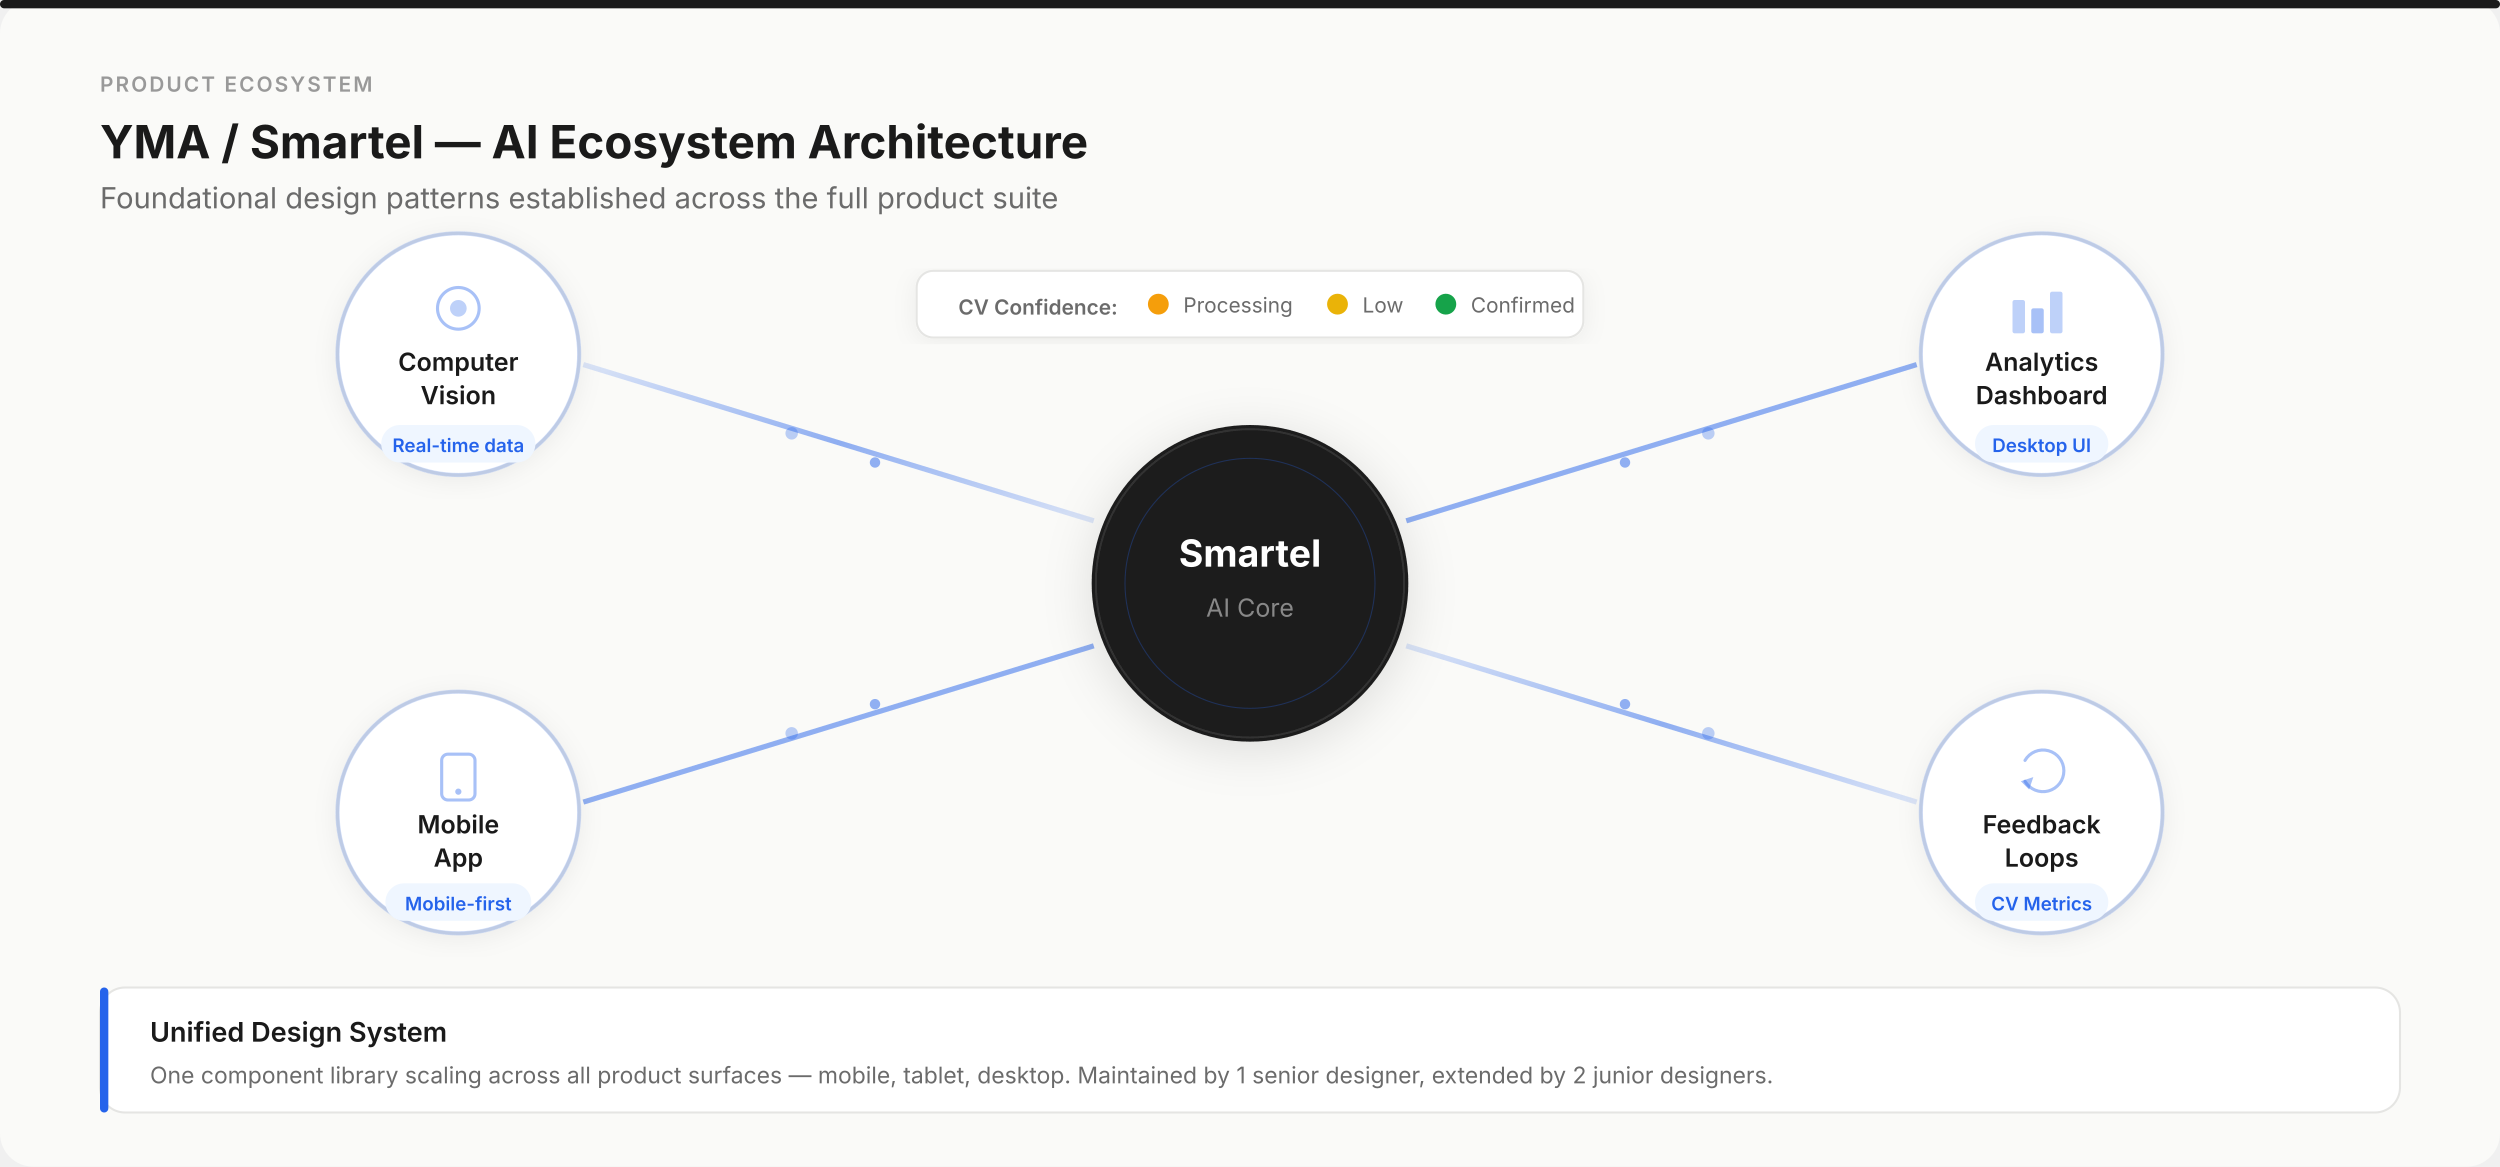
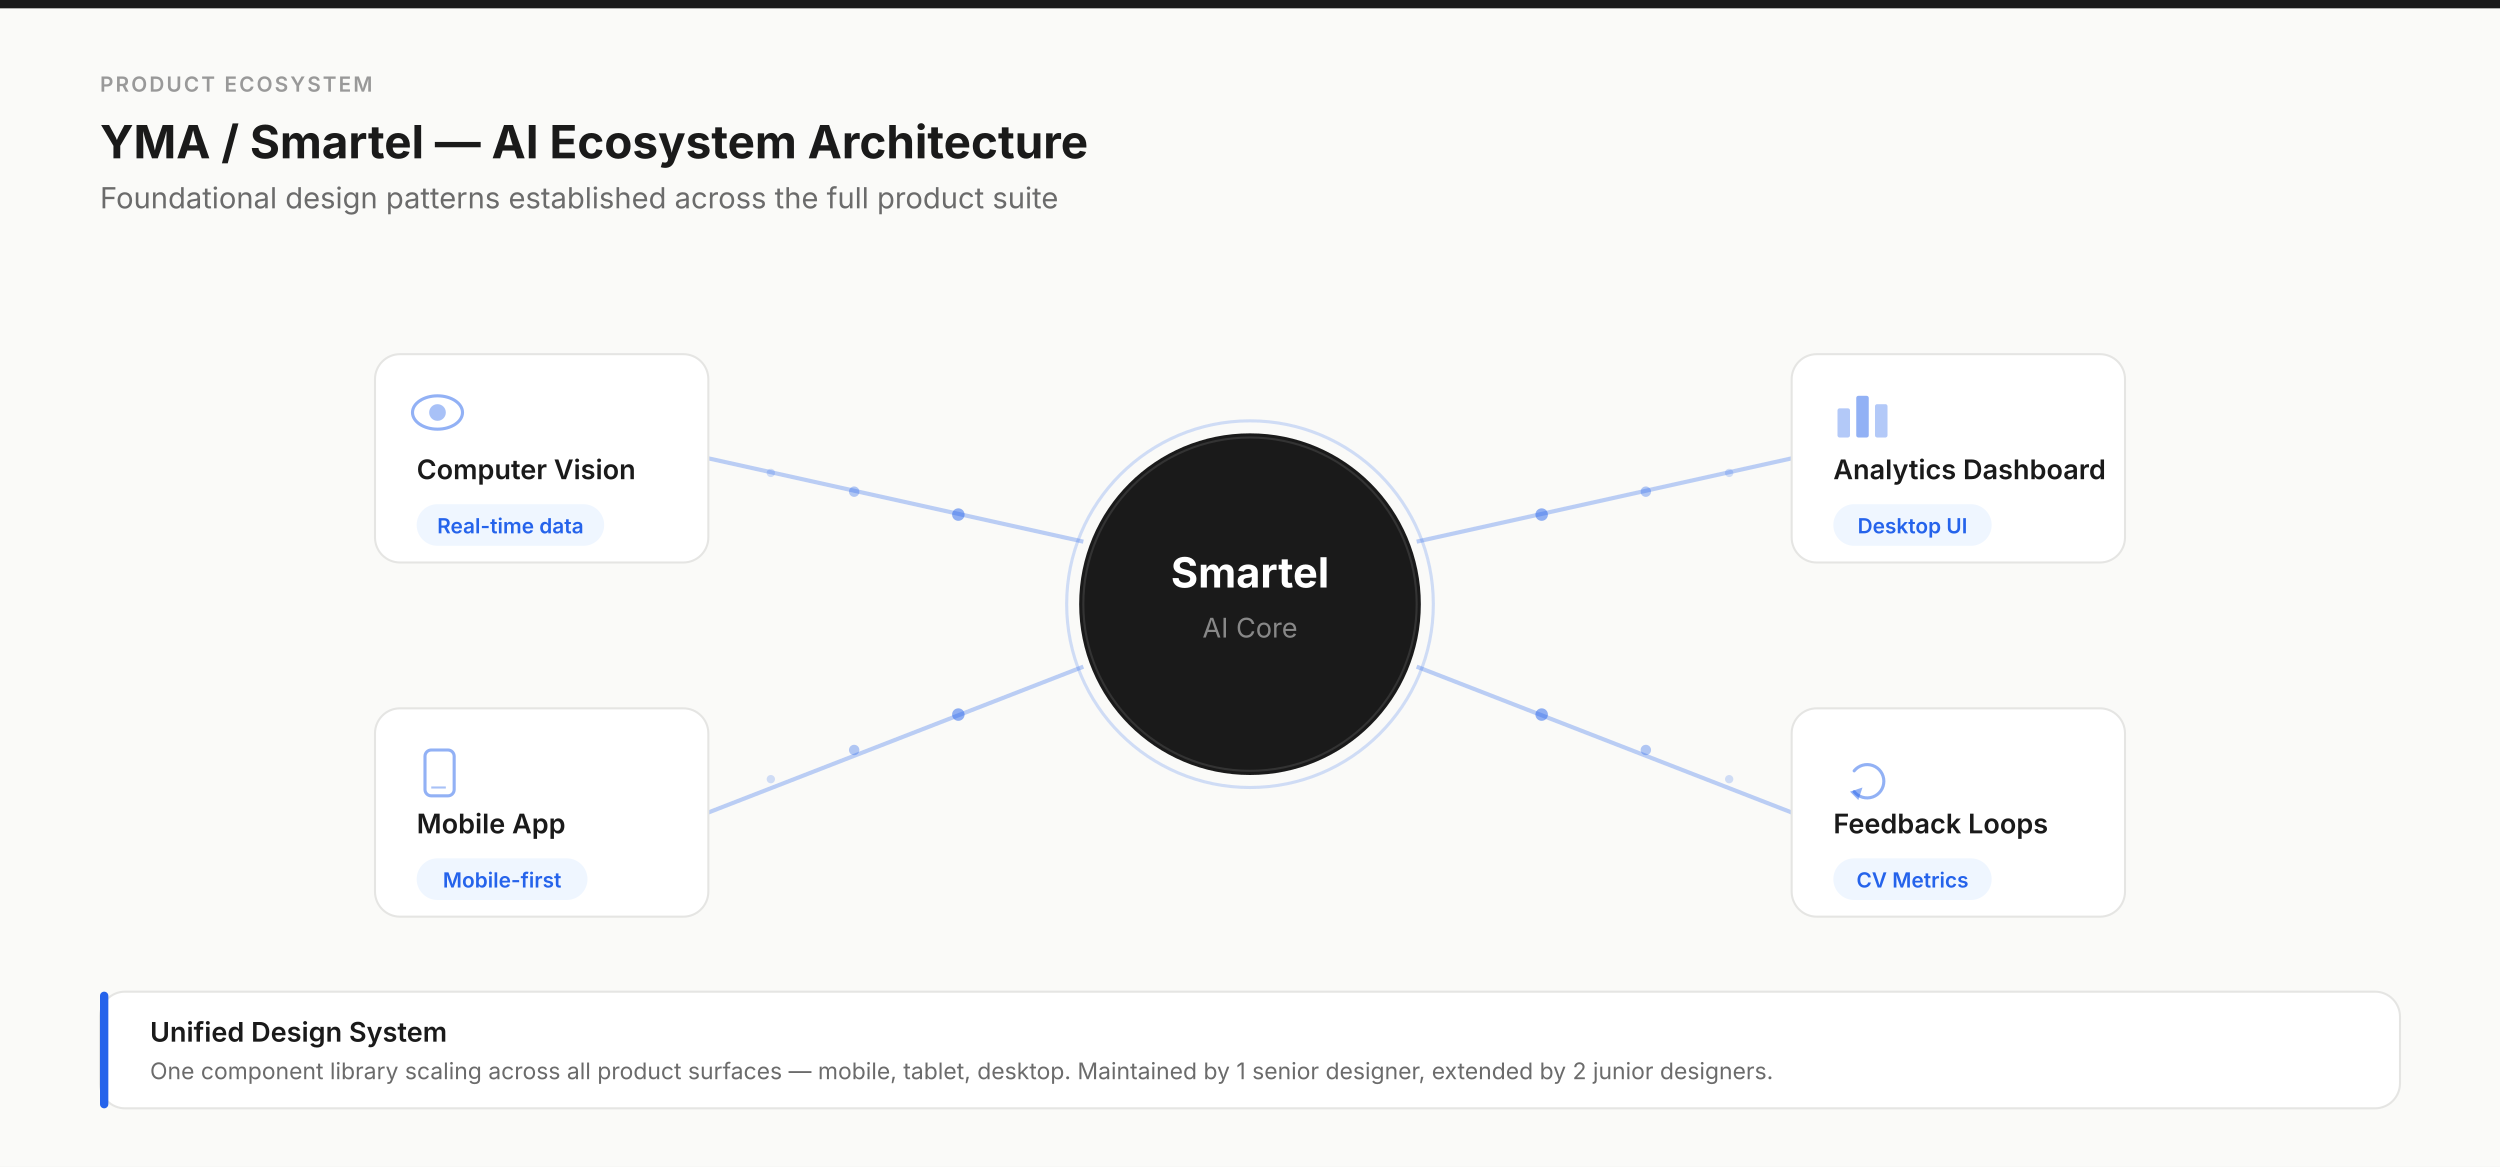
<svg xmlns="http://www.w3.org/2000/svg" viewBox="0 0 1200 560" font-family="Inter, -apple-system, BlinkMacSystemFont, sans-serif">
-   <defs>
-     <style>
-       .metric-label { font-size: 10px; fill: #999; text-transform: uppercase; letter-spacing: 1px; font-weight: 600; }
-     </style>
-     <filter id="shadow" x="-10%" y="-10%" width="120%" height="120%">
-       <feDropShadow dx="0" dy="2" stdDeviation="6" flood-color="#000" flood-opacity="0.06" />
-     </filter>
-     <filter id="hubShadow" x="-20%" y="-20%" width="140%" height="140%">
-       <feDropShadow dx="0" dy="4" stdDeviation="12" flood-color="#000" flood-opacity="0.12" />
-     </filter>
-     <linearGradient id="line1" x1="0%" y1="0%" x2="100%" y2="100%">
-       <stop offset="0%" stop-color="#2563EB" stop-opacity="0.15" />
-       <stop offset="50%" stop-color="#2563EB" stop-opacity="0.5" />
-       <stop offset="100%" stop-color="#2563EB" stop-opacity="0.15" />
-     </linearGradient>
-   </defs>
-   <rect width="1200" height="560" rx="16" fill="#FAFAF8" />
-   <rect x="0" y="0" width="1200" height="4" rx="2" fill="#1A1A1A" />
-   <text x="48" y="44" class="metric-label">PRODUCT ECOSYSTEM</text>
-   <text x="48" y="76" style="font-size: 22px; font-weight: 700; fill: #1A1A1A;">YMA / Smartel — AI Ecosystem Architecture</text>
-   <text x="48" y="100" style="font-size: 14px; fill: #6B6B6B;">Foundational design patterns established across the full product suite</text>
-   <line x1="525" y1="250" x2="280" y2="175" stroke="url(#line1)" stroke-width="2.5" />
-   <line x1="525" y1="310" x2="280" y2="385" stroke="url(#line1)" stroke-width="2.5" />
-   <line x1="675" y1="250" x2="920" y2="175" stroke="url(#line1)" stroke-width="2.5" />
-   <line x1="675" y1="310" x2="920" y2="385" stroke="url(#line1)" stroke-width="2.5" />
-   <circle cx="380" cy="208" r="3" fill="#2563EB" opacity="0.3" />
-   <circle cx="420" cy="222" r="2.5" fill="#2563EB" opacity="0.5" />
-   <circle cx="380" cy="352" r="3" fill="#2563EB" opacity="0.3" />
-   <circle cx="420" cy="338" r="2.5" fill="#2563EB" opacity="0.5" />
-   <circle cx="820" cy="208" r="3" fill="#2563EB" opacity="0.3" />
-   <circle cx="780" cy="222" r="2.5" fill="#2563EB" opacity="0.5" />
-   <circle cx="820" cy="352" r="3" fill="#2563EB" opacity="0.3" />
-   <circle cx="780" cy="338" r="2.5" fill="#2563EB" opacity="0.5" />
-   <g filter="url(#hubShadow)">
-     <circle cx="600" cy="280" r="76" fill="#1A1A1A" />
-     <circle cx="600" cy="280" r="74" fill="none" stroke="#333" stroke-width="1" />
+   <rect width="1200" height="560" fill="#FAFAF8" />
+   <rect x="0" y="0" width="1200" height="4" fill="#1A1A1A" />
+   <text x="48" y="44" font-size="10" font-weight="600" fill="#999" letter-spacing="1" text-transform="uppercase">PRODUCT ECOSYSTEM</text>
+   <text x="48" y="76" font-size="22" font-weight="700" fill="#1A1A1A">YMA / Smartel — AI Ecosystem Architecture</text>
+   <text x="48" y="100" font-size="14" fill="#6B6B6B">Foundational design patterns established across the full product suite</text>
+   <line x1="520" y1="260" x2="340" y2="220" stroke="#2563EB" stroke-width="2" opacity="0.3" />
+   <line x1="680" y1="260" x2="860" y2="220" stroke="#2563EB" stroke-width="2" opacity="0.3" />
+   <line x1="520" y1="320" x2="340" y2="390" stroke="#2563EB" stroke-width="2" opacity="0.3" />
+   <line x1="680" y1="320" x2="860" y2="390" stroke="#2563EB" stroke-width="2" opacity="0.3" />
+   <circle cx="460" cy="247" r="3" fill="#2563EB" opacity="0.5" />
+   <circle cx="410" cy="236" r="2.5" fill="#2563EB" opacity="0.35" />
+   <circle cx="370" cy="227" r="2" fill="#2563EB" opacity="0.2" />
+   <circle cx="740" cy="247" r="3" fill="#2563EB" opacity="0.5" />
+   <circle cx="790" cy="236" r="2.5" fill="#2563EB" opacity="0.35" />
+   <circle cx="830" cy="227" r="2" fill="#2563EB" opacity="0.2" />
+   <circle cx="460" cy="343" r="3" fill="#2563EB" opacity="0.5" />
+   <circle cx="410" cy="360" r="2.5" fill="#2563EB" opacity="0.35" />
+   <circle cx="370" cy="374" r="2" fill="#2563EB" opacity="0.2" />
+   <circle cx="740" cy="343" r="3" fill="#2563EB" opacity="0.5" />
+   <circle cx="790" cy="360" r="2.5" fill="#2563EB" opacity="0.35" />
+   <circle cx="830" cy="374" r="2" fill="#2563EB" opacity="0.2" />
+   <circle cx="600" cy="290" r="88" fill="none" stroke="#2563EB" stroke-width="1.5" opacity="0.2" />
+   <circle cx="600" cy="290" r="82" fill="#1A1A1A" />
+   <circle cx="600" cy="290" r="80" fill="none" stroke="#333333" stroke-width="1" />
+   <text x="600" y="282" text-anchor="middle" font-size="20" font-weight="700" fill="white">Smartel</text>
+   <text x="600" y="306" text-anchor="middle" font-size="13" fill="#888888">AI Core</text>
+   <g>
+     <rect x="180" y="170" width="160" height="100" rx="12" fill="white" stroke="#E5E5E3" stroke-width="1" />
+     <ellipse cx="210" cy="198" rx="12" ry="8" fill="none" stroke="#2563EB" stroke-width="1.5" opacity="0.5" />
+     <circle cx="210" cy="198" r="4" fill="#2563EB" opacity="0.4" />
+     <text x="200" y="230" font-size="13" font-weight="600" fill="#1A1A1A">Computer Vision</text>
+     <rect x="200" y="242" width="90" height="20" rx="10" fill="#EFF6FF" />
+     <text x="245" y="256" text-anchor="middle" font-size="10" font-weight="600" fill="#2563EB">Real-time data</text>
  </g>
-   <circle cx="600" cy="280" r="60" fill="none" stroke="#2563EB" stroke-width="0.5" opacity="0.3" />
-   <text x="600" y="272" text-anchor="middle" style="font-size: 18px; font-weight: 700; fill: white;">Smartel</text>
-   <text x="600" y="296" text-anchor="middle" style="font-size: 12px; fill: #888;">AI Core</text>
-   <g filter="url(#shadow)">
-     <circle cx="220" cy="170" r="58" fill="white" stroke="#E5E5E3" stroke-width="1.5" />
+   <g>
+     <rect x="860" y="170" width="160" height="100" rx="12" fill="white" stroke="#E5E5E3" stroke-width="1" />
+     <rect x="882" y="196" width="6" height="14" rx="1" fill="#2563EB" opacity="0.35" />
+     <rect x="891" y="190" width="6" height="20" rx="1" fill="#2563EB" opacity="0.5" />
+     <rect x="900" y="194" width="6" height="16" rx="1" fill="#2563EB" opacity="0.35" />
+     <text x="880" y="230" font-size="13" font-weight="600" fill="#1A1A1A">Analytics Dashboard</text>
+     <rect x="880" y="242" width="76" height="20" rx="10" fill="#EFF6FF" />
+     <text x="918" y="256" text-anchor="middle" font-size="10" font-weight="600" fill="#2563EB">Desktop UI</text>
  </g>
-   <circle cx="220" cy="170" r="58" fill="none" stroke="#2563EB" stroke-width="2" opacity="0.2" />
-   <circle cx="220" cy="148" r="10" fill="none" stroke="#2563EB" stroke-width="1.5" opacity="0.4" />
-   <circle cx="220" cy="148" r="4" fill="#2563EB" opacity="0.3" />
-   <text x="220" y="178" text-anchor="middle" style="font-size: 12px; font-weight: 600; fill: #1A1A1A;">Computer</text>
-   <text x="220" y="194" text-anchor="middle" style="font-size: 12px; font-weight: 600; fill: #1A1A1A;">Vision</text>
-   <rect x="183" y="204" width="74" height="18" rx="9" fill="#EFF6FF" />
-   <text x="220" y="217" text-anchor="middle" style="font-size: 9px; font-weight: 600; fill: #2563EB;">Real-time data</text>
-   <g filter="url(#shadow)">
-     <circle cx="220" cy="390" r="58" fill="white" stroke="#E5E5E3" stroke-width="1.5" />
+   <g>
+     <rect x="180" y="340" width="160" height="100" rx="12" fill="white" stroke="#E5E5E3" stroke-width="1" />
+     <rect x="204" y="360" width="14" height="22" rx="3" fill="none" stroke="#2563EB" stroke-width="1.5" opacity="0.5" />
+     <line x1="207" y1="378" x2="214" y2="378" stroke="#2563EB" stroke-width="1" opacity="0.4" />
+     <text x="200" y="400" font-size="13" font-weight="600" fill="#1A1A1A">Mobile App</text>
+     <rect x="200" y="412" width="82" height="20" rx="10" fill="#EFF6FF" />
+     <text x="241" y="426" text-anchor="middle" font-size="10" font-weight="600" fill="#2563EB">Mobile-first</text>
  </g>
-   <circle cx="220" cy="390" r="58" fill="none" stroke="#2563EB" stroke-width="2" opacity="0.2" />
-   <rect x="212" y="362" width="16" height="22" rx="3" fill="none" stroke="#2563EB" stroke-width="1.5" opacity="0.4" />
-   <circle cx="220" cy="380" r="1.5" fill="#2563EB" opacity="0.4" />
-   <text x="220" y="400" text-anchor="middle" style="font-size: 12px; font-weight: 600; fill: #1A1A1A;">Mobile</text>
-   <text x="220" y="416" text-anchor="middle" style="font-size: 12px; font-weight: 600; fill: #1A1A1A;">App</text>
-   <rect x="185" y="424" width="70" height="18" rx="9" fill="#EFF6FF" />
-   <text x="220" y="437" text-anchor="middle" style="font-size: 9px; font-weight: 600; fill: #2563EB;">Mobile-first</text>
-   <g filter="url(#shadow)">
-     <circle cx="980" cy="170" r="58" fill="white" stroke="#E5E5E3" stroke-width="1.5" />
+   <g>
+     <rect x="860" y="340" width="160" height="100" rx="12" fill="white" stroke="#E5E5E3" stroke-width="1" />
+     <path d="M890,370 A8,8 0 1,1 890,380" fill="none" stroke="#2563EB" stroke-width="1.5" opacity="0.5" stroke-linecap="round" />
+     <polygon points="888,380 892,384 894,378" fill="#2563EB" opacity="0.5" />
+     <text x="880" y="400" font-size="13" font-weight="600" fill="#1A1A1A">Feedback Loops</text>
+     <rect x="880" y="412" width="76" height="20" rx="10" fill="#EFF6FF" />
+     <text x="918" y="426" text-anchor="middle" font-size="10" font-weight="600" fill="#2563EB">CV Metrics</text>
  </g>
-   <circle cx="980" cy="170" r="58" fill="none" stroke="#2563EB" stroke-width="2" opacity="0.2" />
-   <rect x="966" y="144" width="6" height="16" rx="1" fill="#2563EB" opacity="0.3" />
-   <rect x="975" y="148" width="6" height="12" rx="1" fill="#2563EB" opacity="0.4" />
-   <rect x="984" y="140" width="6" height="20" rx="1" fill="#2563EB" opacity="0.3" />
-   <text x="980" y="178" text-anchor="middle" style="font-size: 12px; font-weight: 600; fill: #1A1A1A;">Analytics</text>
-   <text x="980" y="194" text-anchor="middle" style="font-size: 12px; font-weight: 600; fill: #1A1A1A;">Dashboard</text>
-   <rect x="948" y="204" width="64" height="18" rx="9" fill="#EFF6FF" />
-   <text x="980" y="217" text-anchor="middle" style="font-size: 9px; font-weight: 600; fill: #2563EB;">Desktop UI</text>
-   <g filter="url(#shadow)">
-     <circle cx="980" cy="390" r="58" fill="white" stroke="#E5E5E3" stroke-width="1.5" />
-   </g>
-   <circle cx="980" cy="390" r="58" fill="none" stroke="#2563EB" stroke-width="2" opacity="0.2" />
-   <path d="M972,365 A10,10 0 1,1 972,375" fill="none" stroke="#2563EB" stroke-width="1.5" opacity="0.4" stroke-linecap="round" />
-   <polygon points="970,375 974,379 976,373" fill="#2563EB" opacity="0.4" />
-   <text x="980" y="400" text-anchor="middle" style="font-size: 12px; font-weight: 600; fill: #1A1A1A;">Feedback</text>
-   <text x="980" y="416" text-anchor="middle" style="font-size: 12px; font-weight: 600; fill: #1A1A1A;">Loops</text>
-   <rect x="948" y="424" width="64" height="18" rx="9" fill="#EFF6FF" />
-   <text x="980" y="437" text-anchor="middle" style="font-size: 9px; font-weight: 600; fill: #2563EB;">CV Metrics</text>
-   <rect x="440" y="130" width="320" height="32" rx="8" fill="white" stroke="#E5E5E3" stroke-width="1" filter="url(#shadow)" />
-   <text x="460" y="151" style="font-size: 10px; font-weight: 600; fill: #6B6B6B;">CV Confidence:</text>
-   <circle cx="556" cy="146" r="5" fill="#F59E0B" />
-   <text x="568" y="150" style="font-size: 10px; fill: #6B6B6B;">Processing</text>
-   <circle cx="642" cy="146" r="5" fill="#EAB308" />
-   <text x="654" y="150" style="font-size: 10px; fill: #6B6B6B;">Low</text>
-   <circle cx="694" cy="146" r="5" fill="#16A34A" />
-   <text x="706" y="150" style="font-size: 10px; fill: #6B6B6B;">Confirmed</text>
-   <rect x="48" y="474" width="1104" height="60" rx="12" fill="white" stroke="#E5E5E3" stroke-width="1" />
-   <rect x="48" y="474" width="4" height="60" rx="2" fill="#2563EB" />
-   <text x="72" y="500" style="font-size: 13px; font-weight: 600; fill: #1A1A1A;">Unified Design System</text>
-   <text x="72" y="520" style="font-size: 11px; fill: #6B6B6B;">One component library scaling across all product surfaces — mobile, tablet, desktop. Maintained by 1 senior designer, extended by 2 junior designers.</text>
+   <rect x="48" y="476" width="1104" height="56" rx="12" fill="white" stroke="#E5E5E3" stroke-width="1" />
+   <rect x="48" y="476" width="4" height="56" rx="2" fill="#2563EB" />
+   <text x="72" y="500" font-size="13" font-weight="600" fill="#1A1A1A">Unified Design System</text>
+   <text x="72" y="518" font-size="11" fill="#6B6B6B">One component library scaling across all product surfaces — mobile, tablet, desktop. Maintained by 1 senior designer, extended by 2 junior designers.</text>
</svg>
